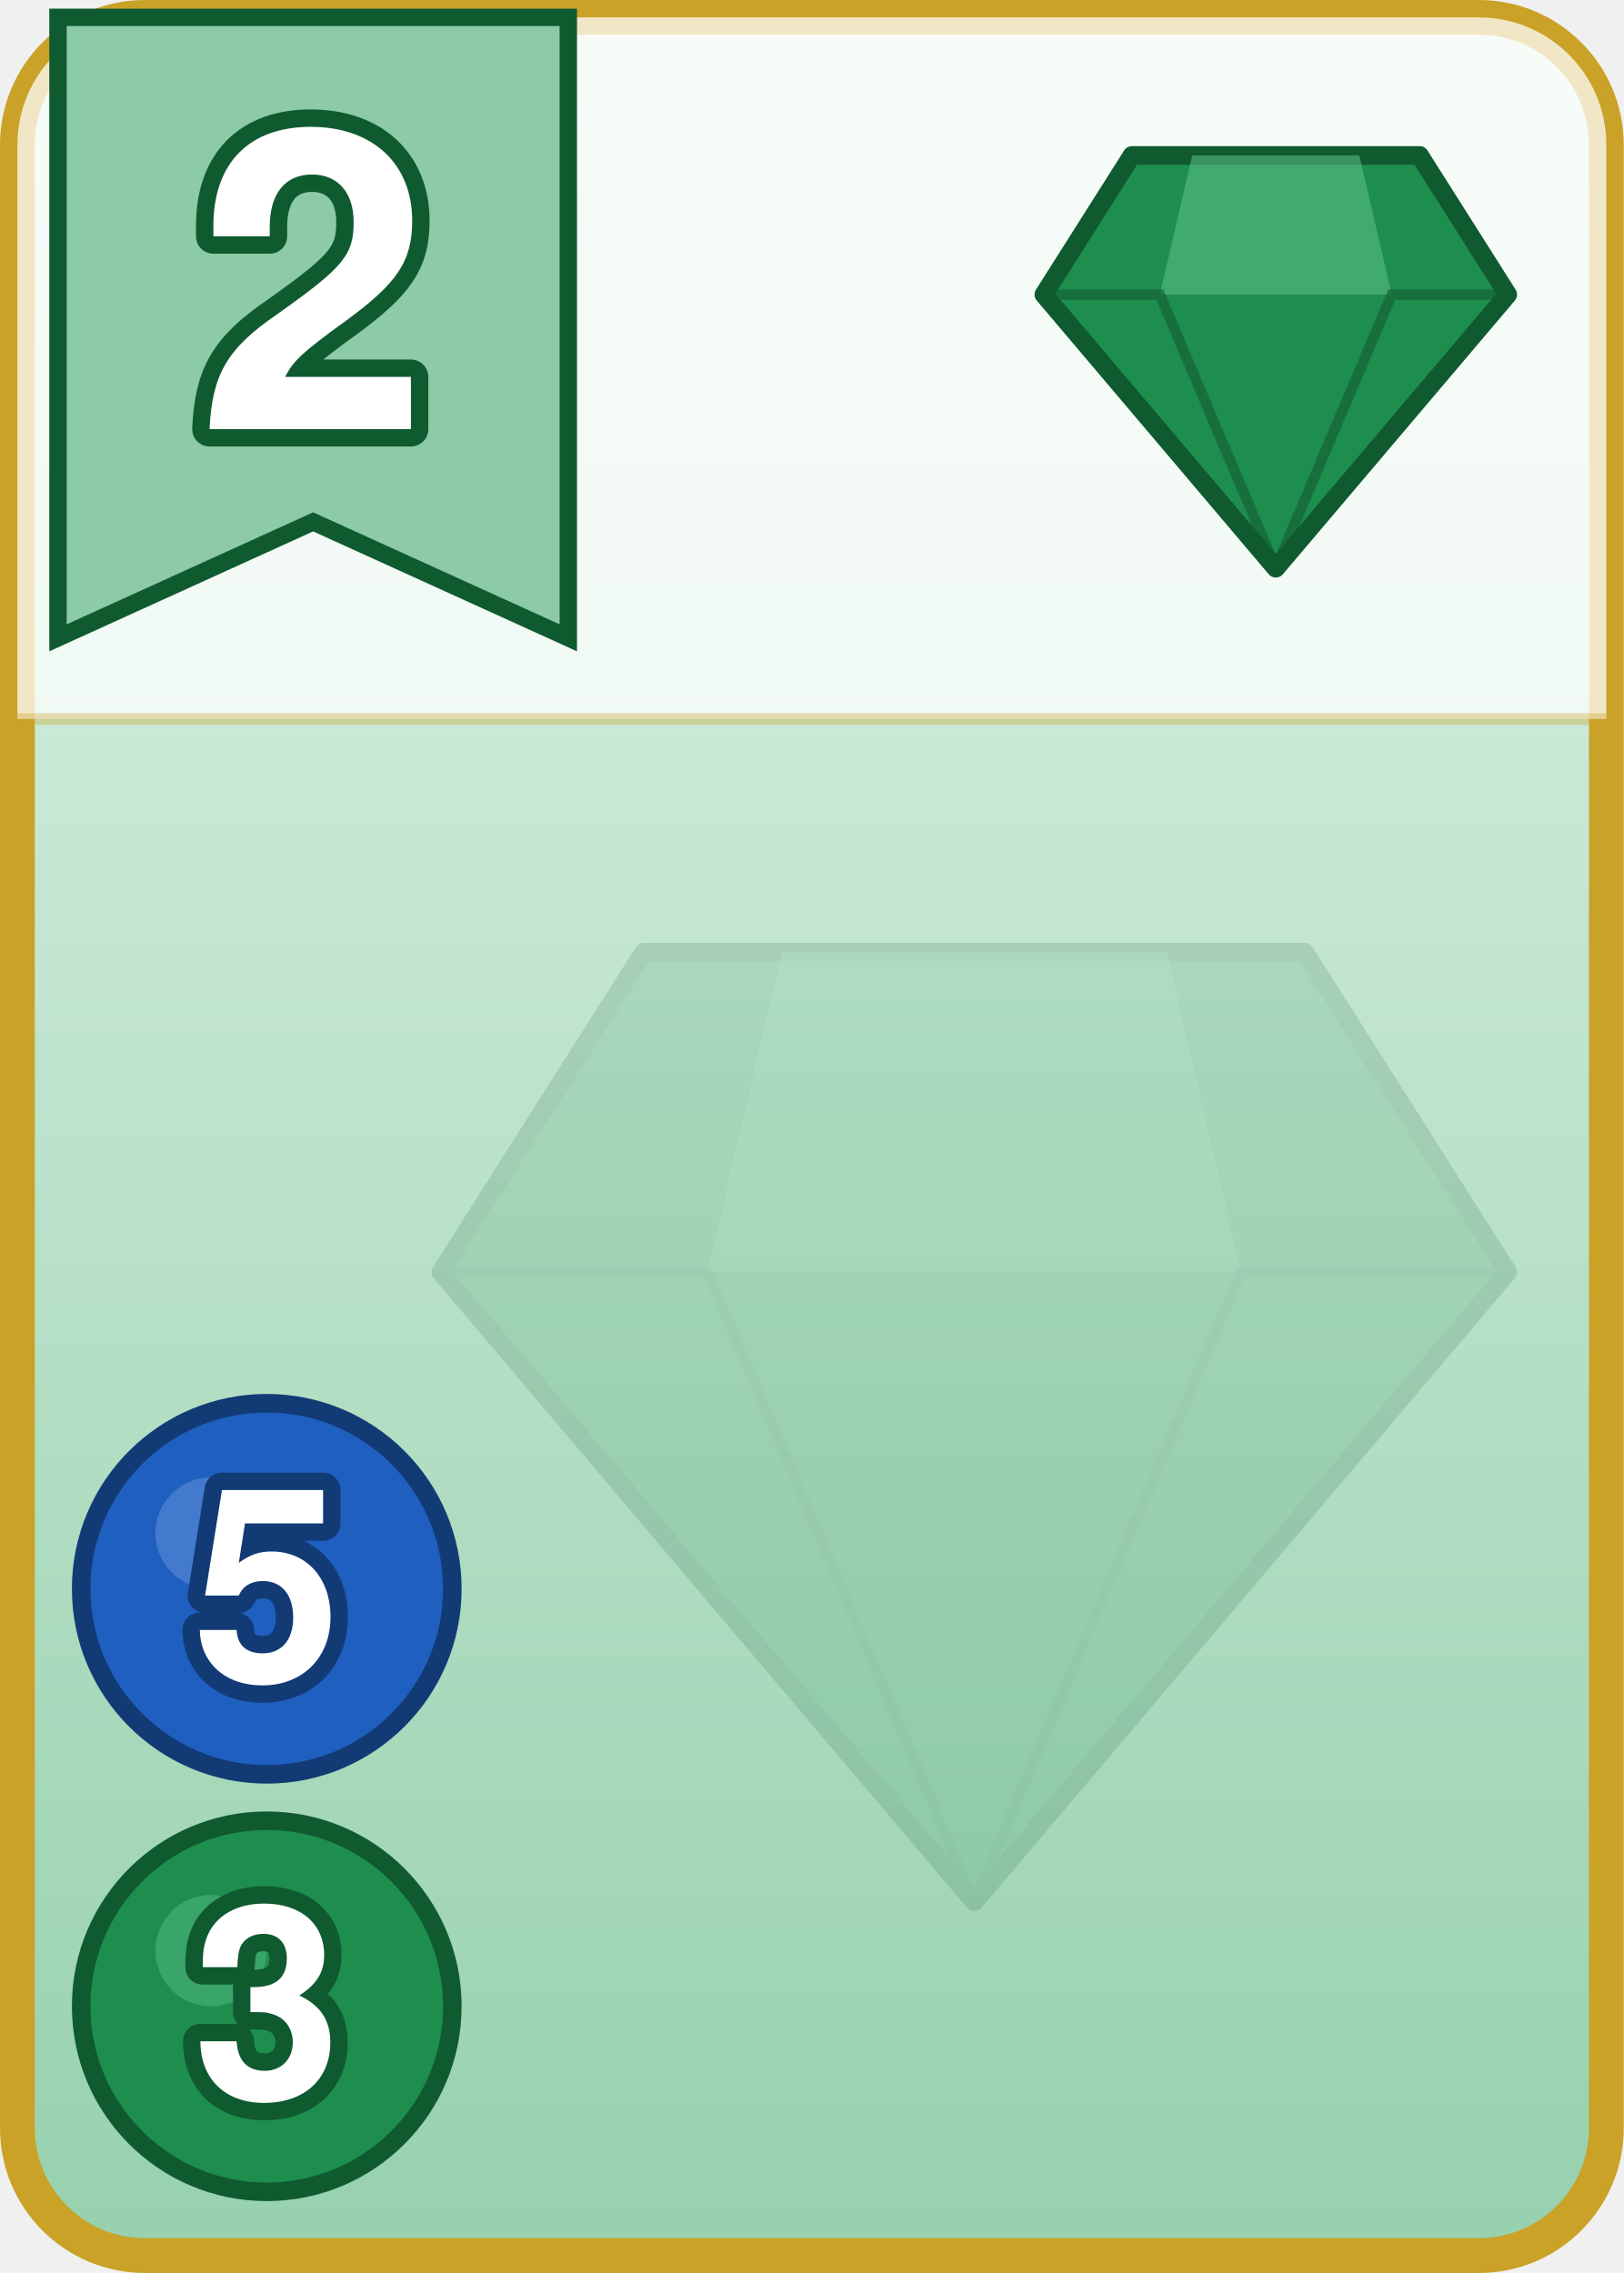
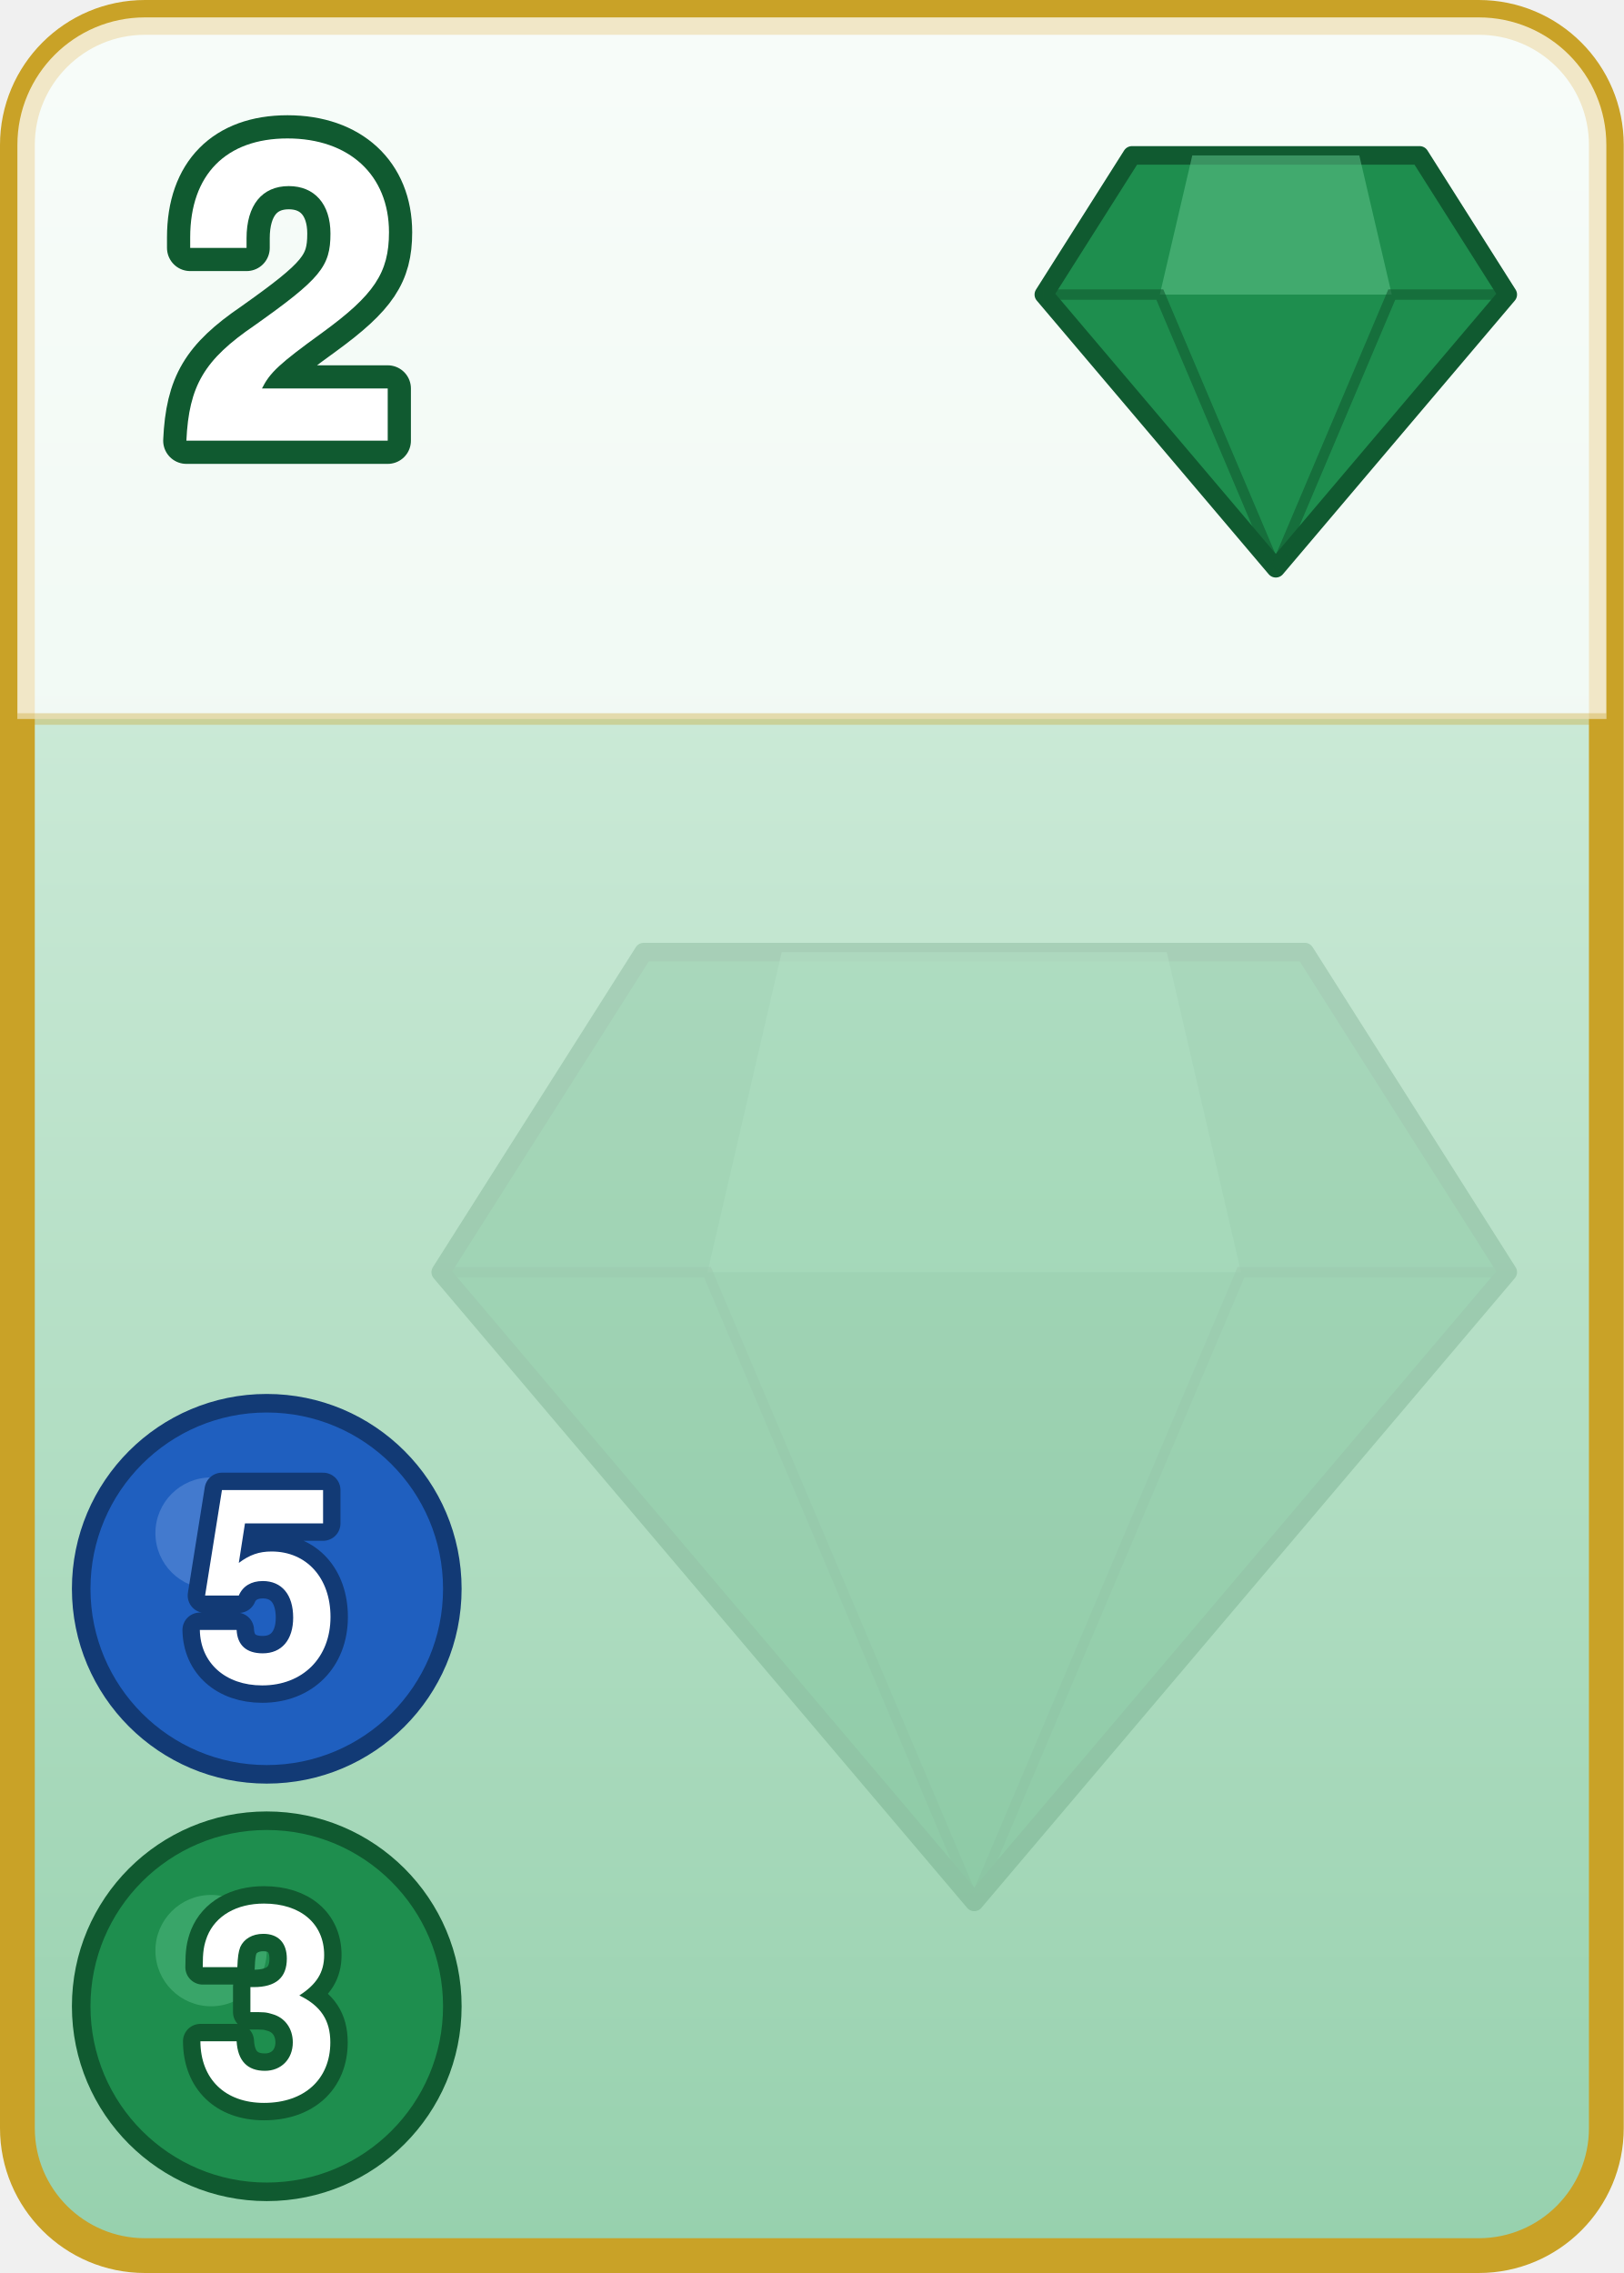
<svg xmlns="http://www.w3.org/2000/svg" width="140" height="196" viewBox="0 0 140 196" role="img" aria-label="レベル2 2点 ボーナス緑 コスト青5・緑3">
  <defs>
    <linearGradient id="bgc67" x1="0" y1="0" x2="0" y2="1">
      <stop offset="0" stop-color="#E1F4E8" />
      <stop offset="1" stop-color="#97D1AE" />
    </linearGradient>
  </defs>
  <rect x="1.5" y="1.5" width="137" height="193" rx="11" fill="url(#bgc67)" stroke="#C9A227" stroke-width="3" />
  <g opacity="0.16">
    <polygon points="55.5,82.1 112.5,82.1 130.0,109.7 84.0,164.0 38.0,109.7" fill="#1E8E4E" stroke="#105A30" stroke-width="1.6" stroke-linejoin="round" />
    <polygon points="67.4,82.1 100.6,82.1 107.0,109.7 61.0,109.7" fill="#5CC189" opacity="0.55" />
    <polyline points="38.0,109.7 61.0,109.7 84.0,164.0" fill="none" stroke="#105A30" stroke-width="0.9" opacity="0.6" />
    <polyline points="130.0,109.7 107.0,109.7 84.0,164.0" fill="none" stroke="#105A30" stroke-width="0.9" opacity="0.6" />
  </g>
  <path d="M1.5,62 V12.5 A11,11 0 0 1 12.5,1.5 H127.5 A11,11 0 0 1 138.5,12.5 V62 Z" fill="#FFFFFF" opacity="0.74" />
  <line x1="1.5" y1="62" x2="138.5" y2="62" stroke="#C9A227" stroke-width="1" opacity="0.35" />
  <polygon points="97.6,13.4 122.4,13.4 130.0,25.4 110.0,49.0 90.0,25.4" fill="#1E8E4E" stroke="#105A30" stroke-width="1.6" stroke-linejoin="round" />
  <polygon points="102.8,13.4 117.2,13.4 120.0,25.4 100.0,25.4" fill="#5CC189" opacity="0.55" />
  <polyline points="90.0,25.4 100.0,25.4 110.0,49.0" fill="none" stroke="#105A30" stroke-width="0.9" opacity="0.6" />
  <polyline points="130.0,25.4 120.0,25.4 110.0,49.0" fill="none" stroke="#105A30" stroke-width="0.9" opacity="0.6" />
-   <path d="M5,1.5 H49 V55 L27,45 L5,55 Z" fill="#8CCBA5" stroke="#105A30" stroke-width="1.5" />
-   <text x="27" y="37" text-anchor="middle" font-size="36" font-weight="800" fill="#FFFFFF" stroke="#105A30" stroke-width="3" paint-order="stroke" stroke-linejoin="round" font-family="'Helvetica Neue', Helvetica, Arial, sans-serif">2</text>
+   <text x="25" y="38" text-anchor="middle" font-size="36" font-weight="800" fill="#FFFFFF" stroke="#105A30" stroke-width="4" paint-order="stroke" stroke-linejoin="round" font-family="'Helvetica Neue', Helvetica, Arial, sans-serif">2</text>
  <circle cx="23" cy="137" r="16" fill="#1F5FBF" stroke="#123A75" stroke-width="1.6" />
  <circle cx="18.2" cy="132.2" r="4.8" fill="#6E9BE0" opacity="0.45" />
  <text x="23" y="144.8" text-anchor="middle" font-size="23" font-weight="800" fill="#FFFFFF" stroke="#123A75" stroke-width="3" paint-order="stroke" stroke-linejoin="round" font-family="'Helvetica Neue', Helvetica, Arial, sans-serif">5</text>
  <circle cx="23" cy="173" r="16" fill="#1E8E4E" stroke="#105A30" stroke-width="1.6" />
  <circle cx="18.2" cy="168.2" r="4.8" fill="#5CC189" opacity="0.45" />
  <text x="23" y="180.8" text-anchor="middle" font-size="23" font-weight="800" fill="#FFFFFF" stroke="#105A30" stroke-width="3" paint-order="stroke" stroke-linejoin="round" font-family="'Helvetica Neue', Helvetica, Arial, sans-serif">3</text>
</svg>
